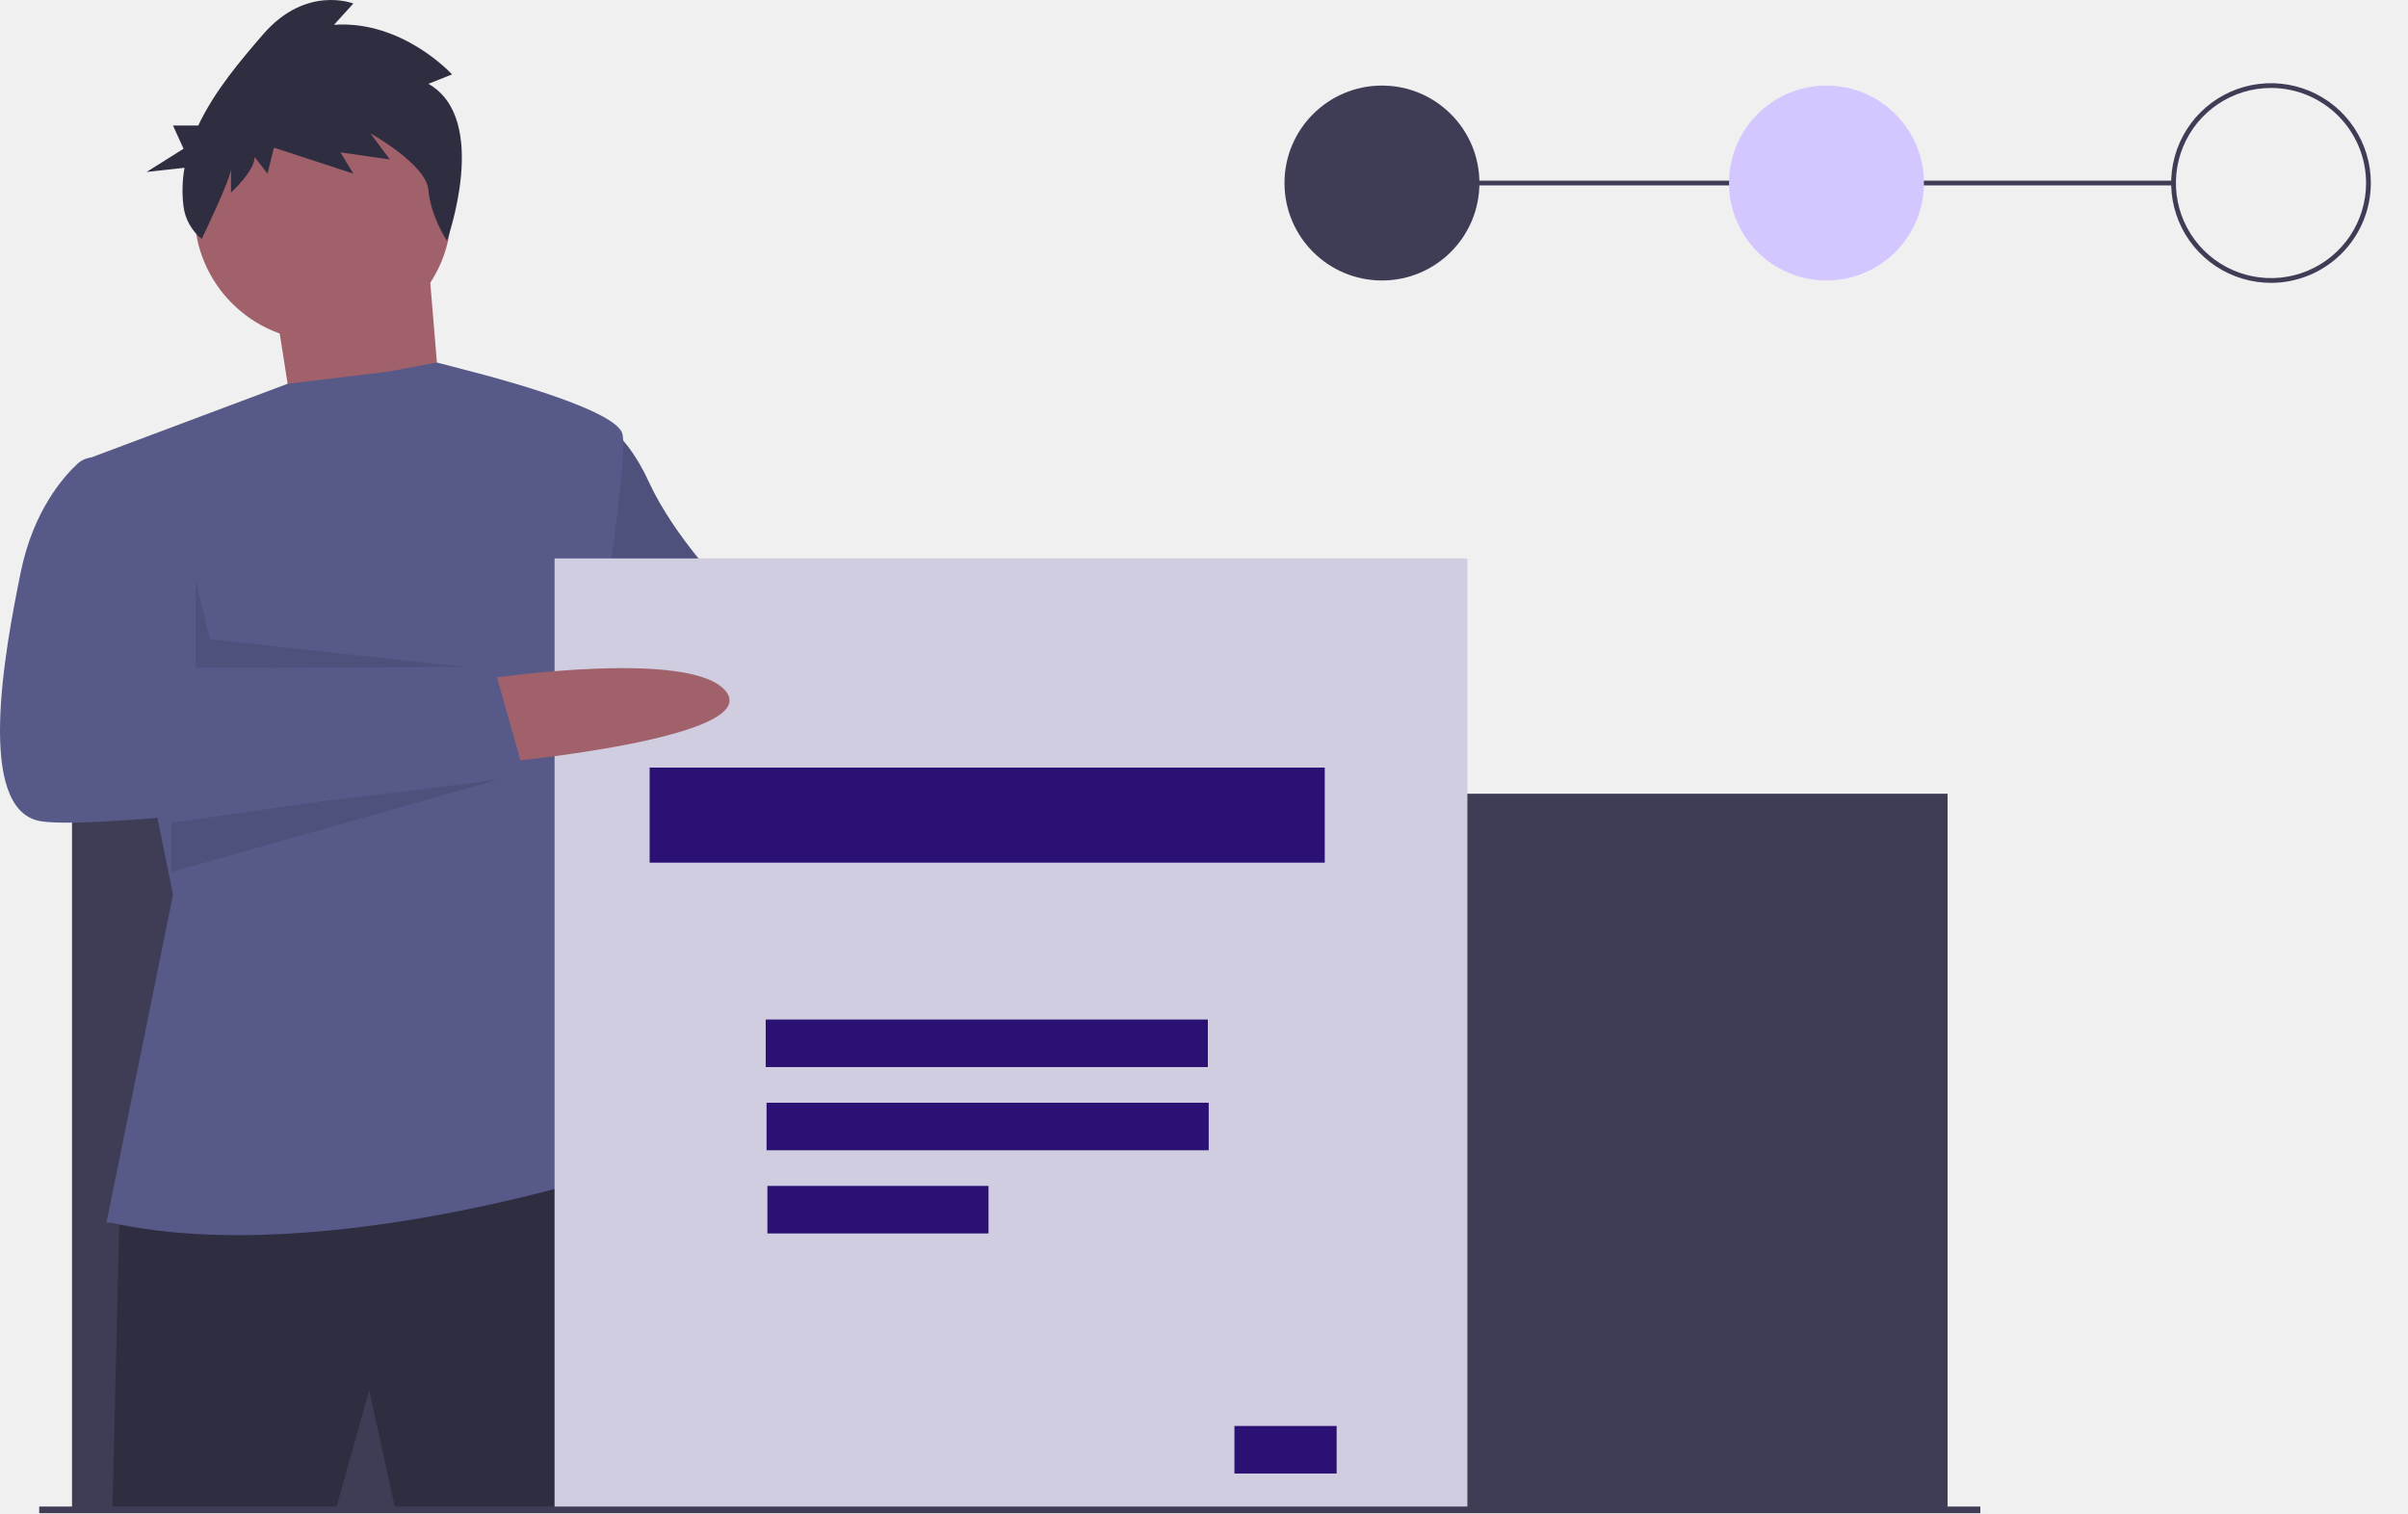
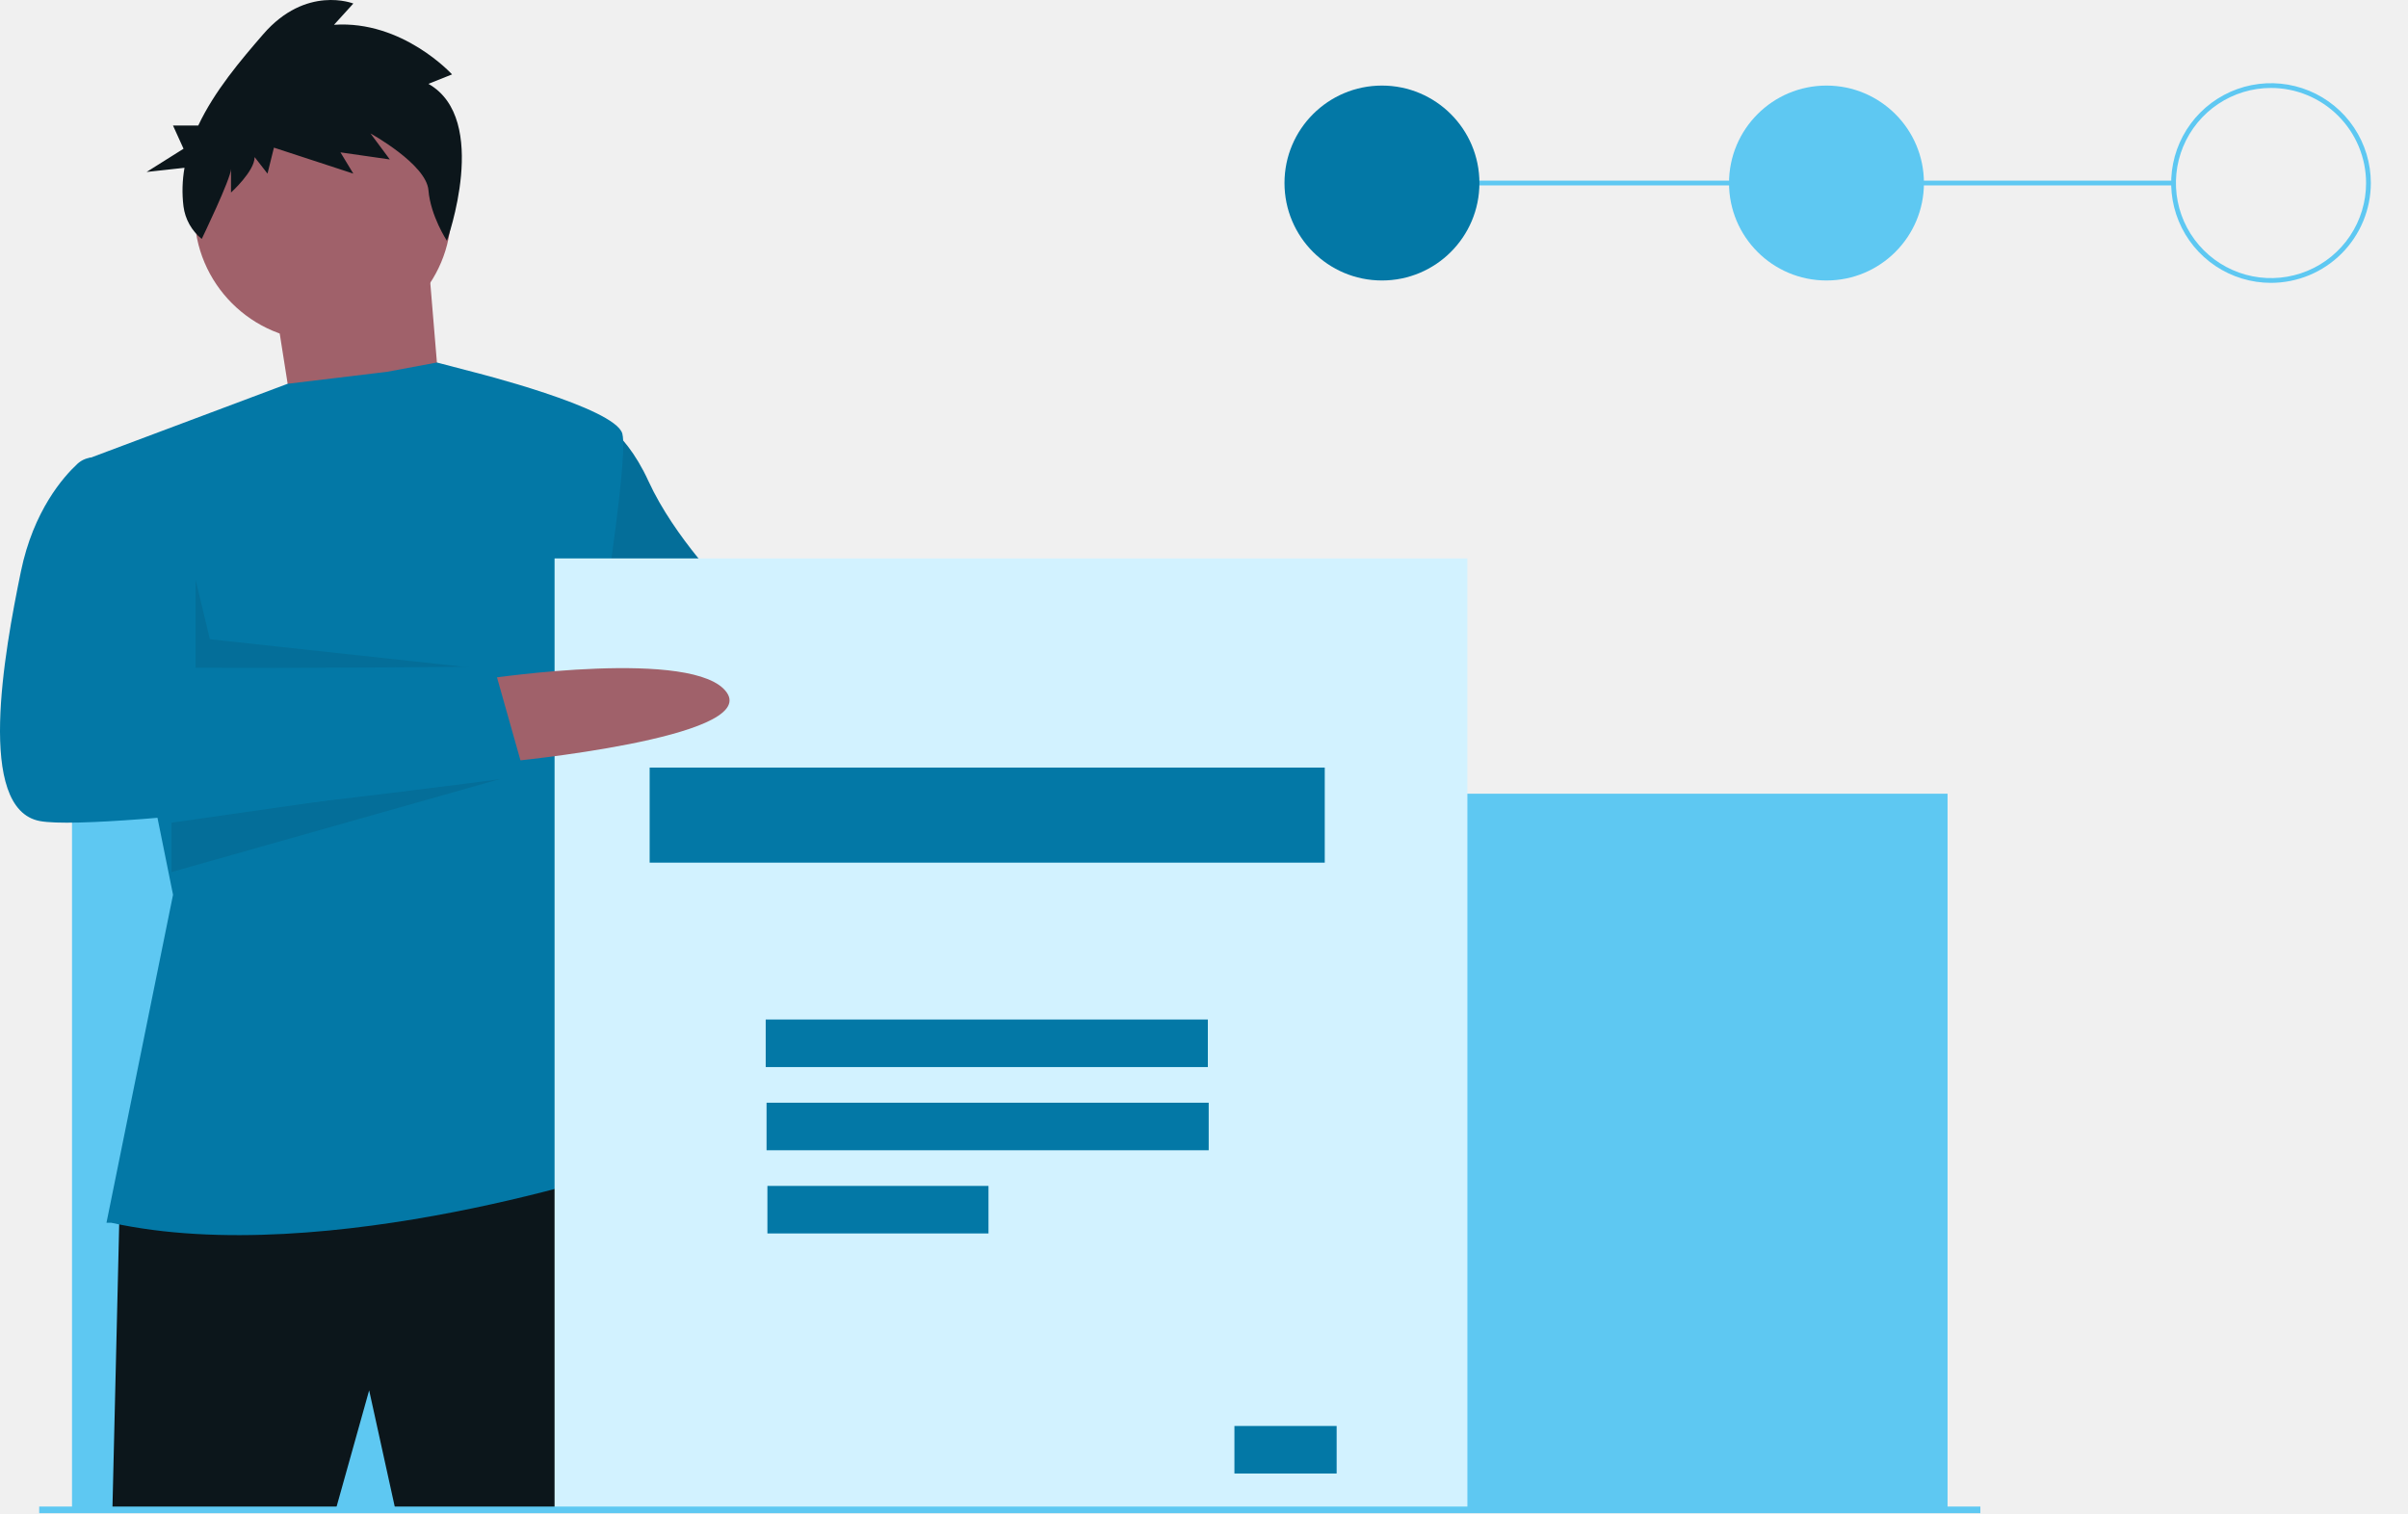
<svg xmlns="http://www.w3.org/2000/svg" width="471" height="296" viewBox="0 0 471 296" fill="none">
  <g clip-path="url(#clip0)">
    <path d="M176.124 123.882C176.124 123.882 214.716 125.741 217.041 139.225C219.365 152.709 171.939 140.62 171.939 140.62L176.124 123.882Z" fill="#A0616A" />
-     <path d="M115.214 81.105C115.214 81.105 121.724 82.965 126.838 94.124C131.953 105.283 142.182 115.512 142.182 115.512L183.563 123.417L176.589 144.34L137.067 139.225L112.424 125.276L115.214 81.105Z" fill="#575A89" />
-     <path opacity="0.1" d="M115.214 81.105C115.214 81.105 121.724 82.965 126.838 94.124C131.953 105.283 142.182 115.512 142.182 115.512L183.563 123.417L176.589 144.34L137.067 139.225L112.424 125.276L115.214 81.105Z" fill="black" />
-     <path d="M380.939 155.266H14.085V295.22H380.939V155.266Z" fill="#3F3D56" />
+     <path d="M115.214 81.105C115.214 81.105 121.724 82.965 126.838 94.124C131.953 105.283 142.182 115.512 142.182 115.512L183.563 123.417L176.589 144.34L137.067 139.225L112.424 125.276L115.214 81.105Z" fill="#0378A6" />
+     <path opacity="0.1" d="M115.214 81.105C115.214 81.105 121.724 82.965 126.838 94.124C131.953 105.283 142.182 115.512 142.182 115.512L183.563 123.417L176.589 144.34L137.067 139.225L112.424 125.276L115.214 81.105Z" fill="#0C161B" />
+     <path d="M380.939 155.266H14.085V295.22H380.939V155.266Z" fill="#5EC8F2" />
    <path d="M53.839 59.717L58.024 86.22L86.852 87.615L83.597 48.558L53.839 59.717Z" fill="#A0616A" />
-     <path d="M23.384 236.635L21.989 295.22H65.696L72.205 271.972L77.32 295.22H122.886C122.886 295.22 123.816 228.265 118.701 227.8C113.587 227.335 23.384 236.635 23.384 236.635Z" fill="#2F2E41" />
+     <path d="M23.384 236.635L21.989 295.22H65.696L72.205 271.972L77.32 295.22H122.886C122.886 295.22 123.816 228.265 118.701 227.8C113.587 227.335 23.384 236.635 23.384 236.635Z" fill="#0C161B" />
    <path d="M63.139 66.691C77.005 66.691 88.246 55.45 88.246 41.584C88.246 27.717 77.005 16.476 63.139 16.476C49.272 16.476 38.031 27.717 38.031 41.584C38.031 55.45 49.272 66.691 63.139 66.691Z" fill="#A0616A" />
-     <path d="M20.827 239.192L33.846 175.027L16.642 89.939L56.264 75.072L75.692 72.736L85.46 70.912L92.431 72.736C92.431 72.736 120.329 79.71 121.724 84.825C123.118 89.939 116.144 131.786 116.144 131.786L109.635 166.193L124.048 228.033C124.048 228.033 64.068 248.491 21.757 239.192H20.827Z" fill="#575A89" />
-     <path opacity="0.1" d="M38.263 113.42V130.623L93.125 130.698L41.053 125.044L38.263 113.42Z" fill="black" />
-     <path opacity="0.1" d="M33.551 160.932L102.428 151.082L33.551 170.589V160.932Z" fill="black" />
-     <path opacity="0.1" d="M142.879 115.745L135.495 142.352L147.994 116.622L142.879 115.745Z" fill="black" />
-     <path d="M83.802 16.403L88.419 14.554C88.419 14.554 78.765 3.926 65.333 4.85L69.111 0.691C69.111 0.691 59.877 -3.006 51.482 6.699C47.069 11.8 41.963 17.796 38.781 24.551H33.836L35.9 29.095L28.677 33.639L36.09 32.823C35.648 35.311 35.581 37.851 35.889 40.36C36.207 42.869 37.487 45.156 39.46 46.739C39.46 46.739 45.186 34.887 45.186 33.039V37.66C45.186 37.66 49.803 33.501 49.803 30.728L52.322 33.963L53.581 28.88L69.111 33.963L66.593 29.804L76.247 31.19L72.469 26.107C72.469 26.107 83.382 32.114 83.802 37.198C84.222 42.281 87.416 47.097 87.416 47.097C87.416 47.097 95.974 23.334 83.802 16.403Z" fill="#2F2E41" />
-     <path d="M287.017 109.235H108.472V295.684H287.017V109.235Z" fill="#D0CDE1" />
-     <path d="M259.119 150.152H127.071V168.75H259.119V150.152Z" fill="#2A1173" />
-     <path d="M236.252 199.438H149.771V208.737H236.252V199.438Z" fill="#2A1173" />
-     <path d="M236.419 215.711H149.938V225.011H236.419V215.711Z" fill="#2A1173" />
-     <path d="M193.346 231.985H150.105V241.284H193.346V231.985Z" fill="#2A1173" />
-     <path d="M261.444 278.946H241.451V288.245H261.444V278.946Z" fill="#2A1173" />
-     <path d="M95.686 132.716C95.686 132.716 136.137 126.671 142.182 135.506C148.226 144.34 99.406 148.989 99.406 148.989L95.686 132.716Z" fill="#A0616A" />
-     <path d="M21.292 89.474H18.379C17.18 89.471 16.025 89.921 15.144 90.733C12.379 93.301 6.531 99.928 4.088 111.793C0.834 127.601 -4.746 158.289 7.808 160.613C20.362 162.938 102.66 151.779 102.66 151.779L96.616 130.391L37.101 130.856C37.101 130.856 38.031 120.627 36.171 114.117C34.311 107.608 21.292 89.474 21.292 89.474Z" fill="#575A89" />
-     <path d="M387.354 294.706H7.67V296H387.354V294.706Z" fill="#3F3D56" />
-     <path d="M425.139 35.338H270.307V36.268H425.139V35.338Z" fill="#3F3D56" />
-     <path d="M270.307 54.867C280.836 54.867 289.371 46.332 289.371 35.803C289.371 25.275 280.836 16.74 270.307 16.74C259.779 16.74 251.244 25.275 251.244 35.803C251.244 46.332 259.779 54.867 270.307 54.867Z" fill="#3F3D56" />
-     <path d="M357.255 54.867C367.783 54.867 376.318 46.332 376.318 35.803C376.318 25.275 367.783 16.74 357.255 16.74C346.727 16.74 338.192 25.275 338.192 35.803C338.192 46.332 346.727 54.867 357.255 54.867Z" fill="#D4C6FF" />
-     <path d="M444.203 55.332C440.34 55.332 436.565 54.186 433.353 52.041C430.142 49.895 427.639 46.845 426.161 43.276C424.683 39.708 424.296 35.782 425.05 31.994C425.803 28.205 427.663 24.726 430.394 21.995C433.125 19.264 436.605 17.404 440.393 16.65C444.181 15.897 448.107 16.283 451.676 17.761C455.244 19.239 458.294 21.742 460.44 24.954C462.586 28.165 463.731 31.941 463.731 35.803C463.725 40.981 461.666 45.944 458.005 49.605C454.344 53.267 449.38 55.326 444.203 55.332ZM444.203 17.205C440.524 17.205 436.928 18.296 433.87 20.339C430.811 22.383 428.428 25.288 427.02 28.686C425.612 32.084 425.244 35.824 425.962 39.432C426.679 43.039 428.451 46.353 431.052 48.954C433.653 51.555 436.967 53.327 440.574 54.044C444.182 54.762 447.922 54.394 451.32 52.986C454.718 51.578 457.623 49.194 459.667 46.136C461.71 43.078 462.801 39.482 462.801 35.803C462.795 30.872 460.834 26.145 457.348 22.658C453.861 19.172 449.134 17.21 444.203 17.205Z" fill="#3F3D56" />
+     <path d="M20.827 239.192L33.846 175.027L16.642 89.939L56.264 75.072L75.692 72.736L85.46 70.912L92.431 72.736C92.431 72.736 120.329 79.71 121.724 84.825C123.118 89.939 116.144 131.786 116.144 131.786L109.635 166.193L124.048 228.033C124.048 228.033 64.068 248.491 21.757 239.192H20.827Z" fill="#0378A6" />
+     <path opacity="0.1" d="M38.263 113.42V130.623L93.125 130.698L41.053 125.044L38.263 113.42Z" fill="#0C161B" />
+     <path opacity="0.1" d="M33.551 160.932L102.428 151.082L33.551 170.589V160.932Z" fill="#0C161B" />
+     <path opacity="0.1" d="M142.879 115.745L135.495 142.352L147.994 116.622L142.879 115.745Z" fill="#0C161B" />
+     <path d="M83.802 16.403L88.419 14.554C88.419 14.554 78.765 3.926 65.333 4.85L69.111 0.691C69.111 0.691 59.877 -3.006 51.482 6.699C47.069 11.8 41.963 17.796 38.781 24.551H33.836L35.9 29.095L28.677 33.639L36.09 32.823C35.648 35.311 35.581 37.851 35.889 40.36C36.207 42.869 37.487 45.156 39.46 46.739C39.46 46.739 45.186 34.887 45.186 33.039V37.66C45.186 37.66 49.803 33.501 49.803 30.728L52.322 33.963L53.581 28.88L69.111 33.963L66.593 29.804L76.247 31.19L72.469 26.107C72.469 26.107 83.382 32.114 83.802 37.198C84.222 42.281 87.416 47.097 87.416 47.097C87.416 47.097 95.974 23.334 83.802 16.403Z" fill="#0C161B" />
+     <path d="M287.017 109.235H108.472V295.684H287.017V109.235Z" fill="#D2F2FF" />
+     <path d="M259.119 150.152H127.071V168.75H259.119V150.152Z" fill="#0378A6" />
+     <path d="M236.252 199.438H149.771V208.737H236.252V199.438Z" fill="#0378A6" />
+     <path d="M236.419 215.711H149.938V225.011H236.419V215.711Z" fill="#0378A6" />
+     <path d="M193.346 231.985H150.105V241.284H193.346V231.985Z" fill="#0378A6" />
+     <path d="M261.444 278.946H241.451V288.245H261.444V278.946Z" fill="#0378A6" />
+     <path d="M95.686 132.716C95.686 132.716 136.137 126.671 142.182 135.506C148.226 144.34 99.405 148.989 99.405 148.989L95.686 132.716Z" fill="#A0616A" />
+     <path d="M21.292 89.474H18.379C17.18 89.471 16.025 89.921 15.144 90.733C12.379 93.301 6.531 99.928 4.088 111.793C0.834 127.601 -4.746 158.289 7.808 160.613C20.362 162.938 102.66 151.779 102.66 151.779L96.616 130.391L37.101 130.856C37.101 130.856 38.031 120.627 36.171 114.117C34.311 107.608 21.292 89.474 21.292 89.474Z" fill="#0378A6" />
+     <path d="M387.354 294.706H7.67V296H387.354V294.706Z" fill="#5EC8F2" />
+     <path d="M425.139 35.338H270.307V36.268H425.139V35.338Z" fill="#5EC8F2" />
+     <path d="M270.307 54.867C280.836 54.867 289.371 46.332 289.371 35.803C289.371 25.275 280.836 16.74 270.307 16.74C259.779 16.74 251.244 25.275 251.244 35.803C251.244 46.332 259.779 54.867 270.307 54.867Z" fill="#0378A6" />
+     <path d="M357.255 54.867C367.783 54.867 376.318 46.332 376.318 35.803C376.318 25.275 367.783 16.74 357.255 16.74C346.727 16.74 338.192 25.275 338.192 35.803C338.192 46.332 346.727 54.867 357.255 54.867Z" fill="#5EC8F2" />
+     <path d="M444.203 55.332C440.34 55.332 436.565 54.186 433.353 52.041C430.142 49.895 427.639 46.845 426.161 43.276C424.683 39.708 424.296 35.782 425.05 31.994C425.803 28.205 427.663 24.726 430.394 21.995C433.125 19.264 436.605 17.404 440.393 16.65C444.181 15.897 448.107 16.283 451.676 17.761C455.244 19.239 458.294 21.742 460.44 24.954C462.586 28.165 463.731 31.941 463.731 35.803C463.725 40.981 461.666 45.944 458.005 49.605C454.344 53.267 449.38 55.326 444.203 55.332ZM444.203 17.205C440.524 17.205 436.928 18.296 433.87 20.339C430.811 22.383 428.428 25.288 427.02 28.686C425.612 32.084 425.244 35.824 425.962 39.432C426.679 43.039 428.451 46.353 431.052 48.954C433.653 51.555 436.967 53.327 440.574 54.044C444.182 54.762 447.922 54.394 451.32 52.986C454.718 51.578 457.623 49.194 459.667 46.136C461.71 43.078 462.801 39.482 462.801 35.803C462.795 30.872 460.834 26.145 457.348 22.658C453.861 19.172 449.134 17.21 444.203 17.205Z" fill="#5EC8F2" />
  </g>
  <defs>
    <clipPath id="clip0">
      <rect width="470.677" height="296" fill="white" />
    </clipPath>
  </defs>
</svg>
